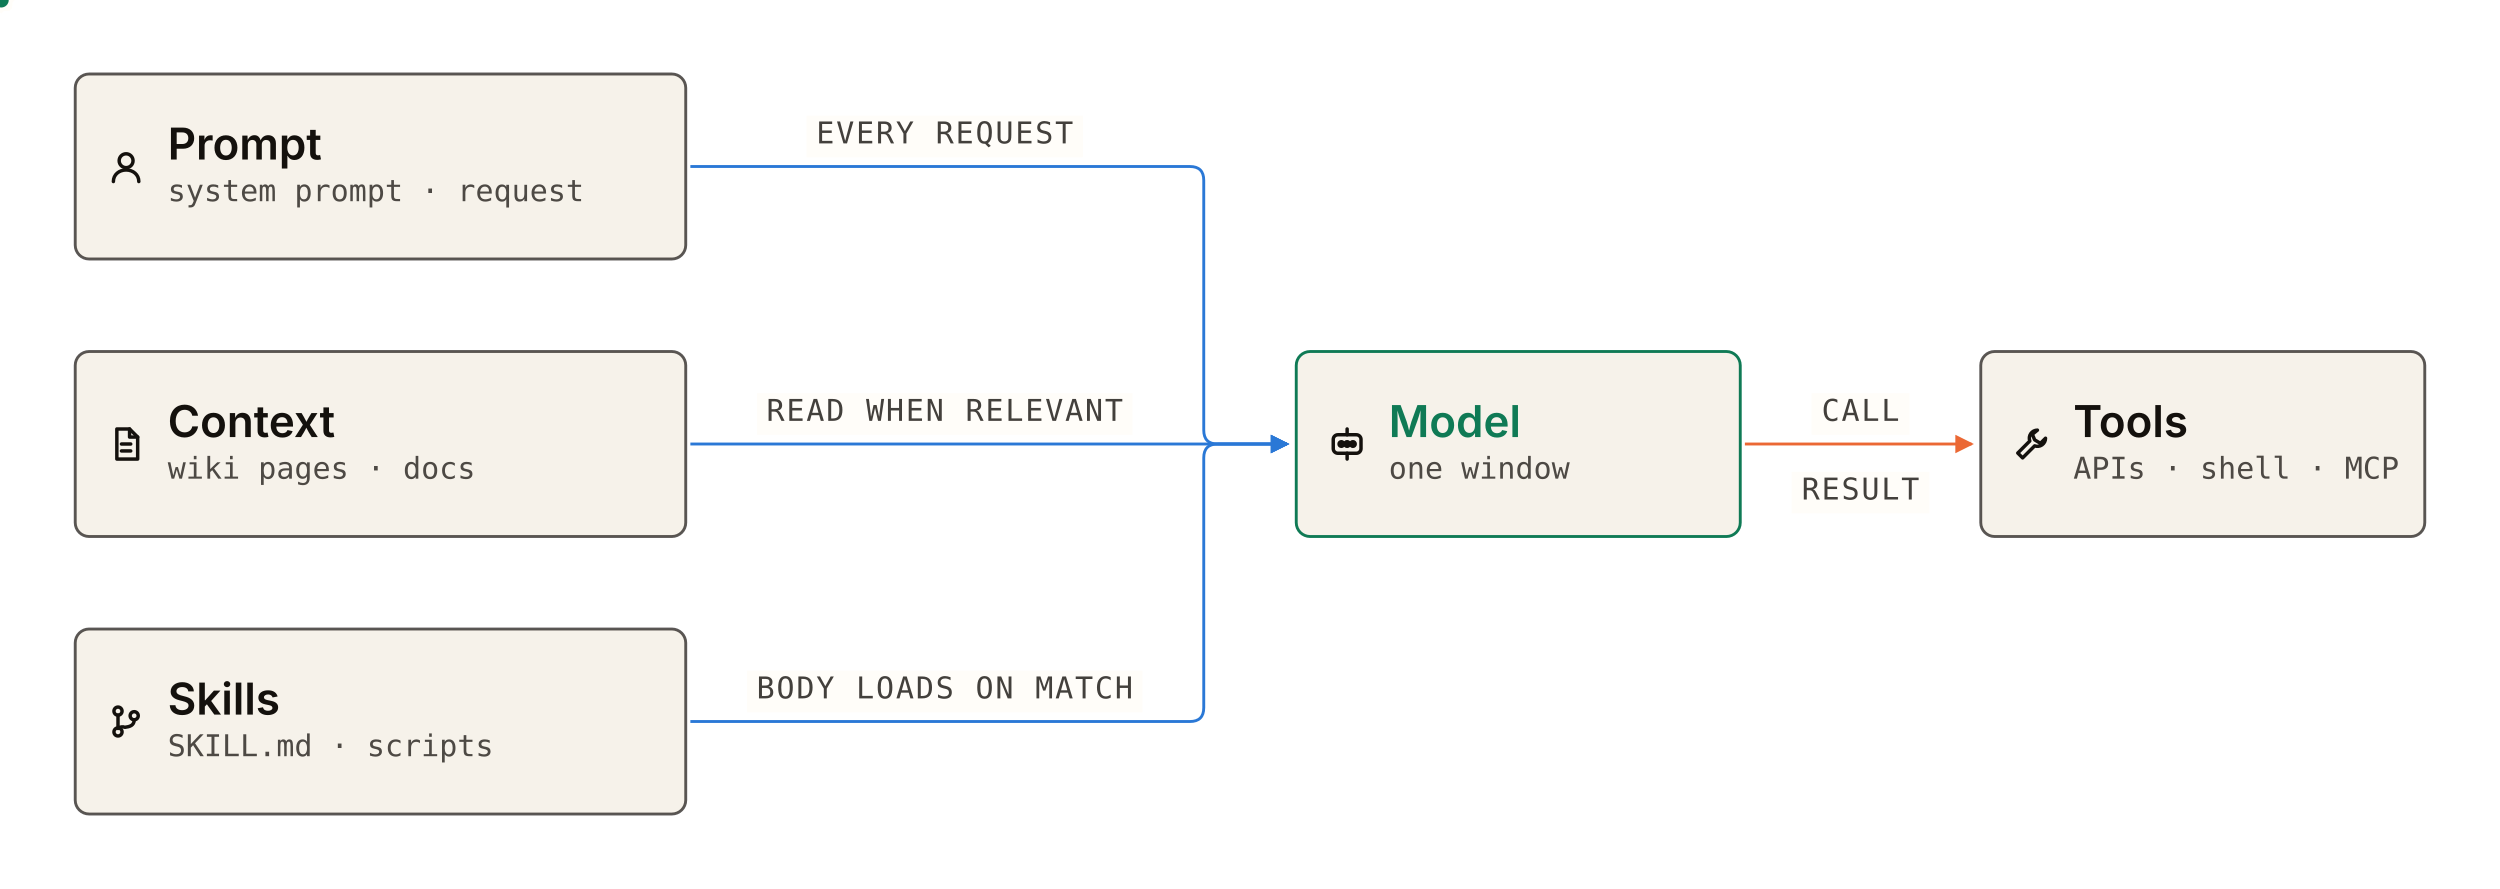
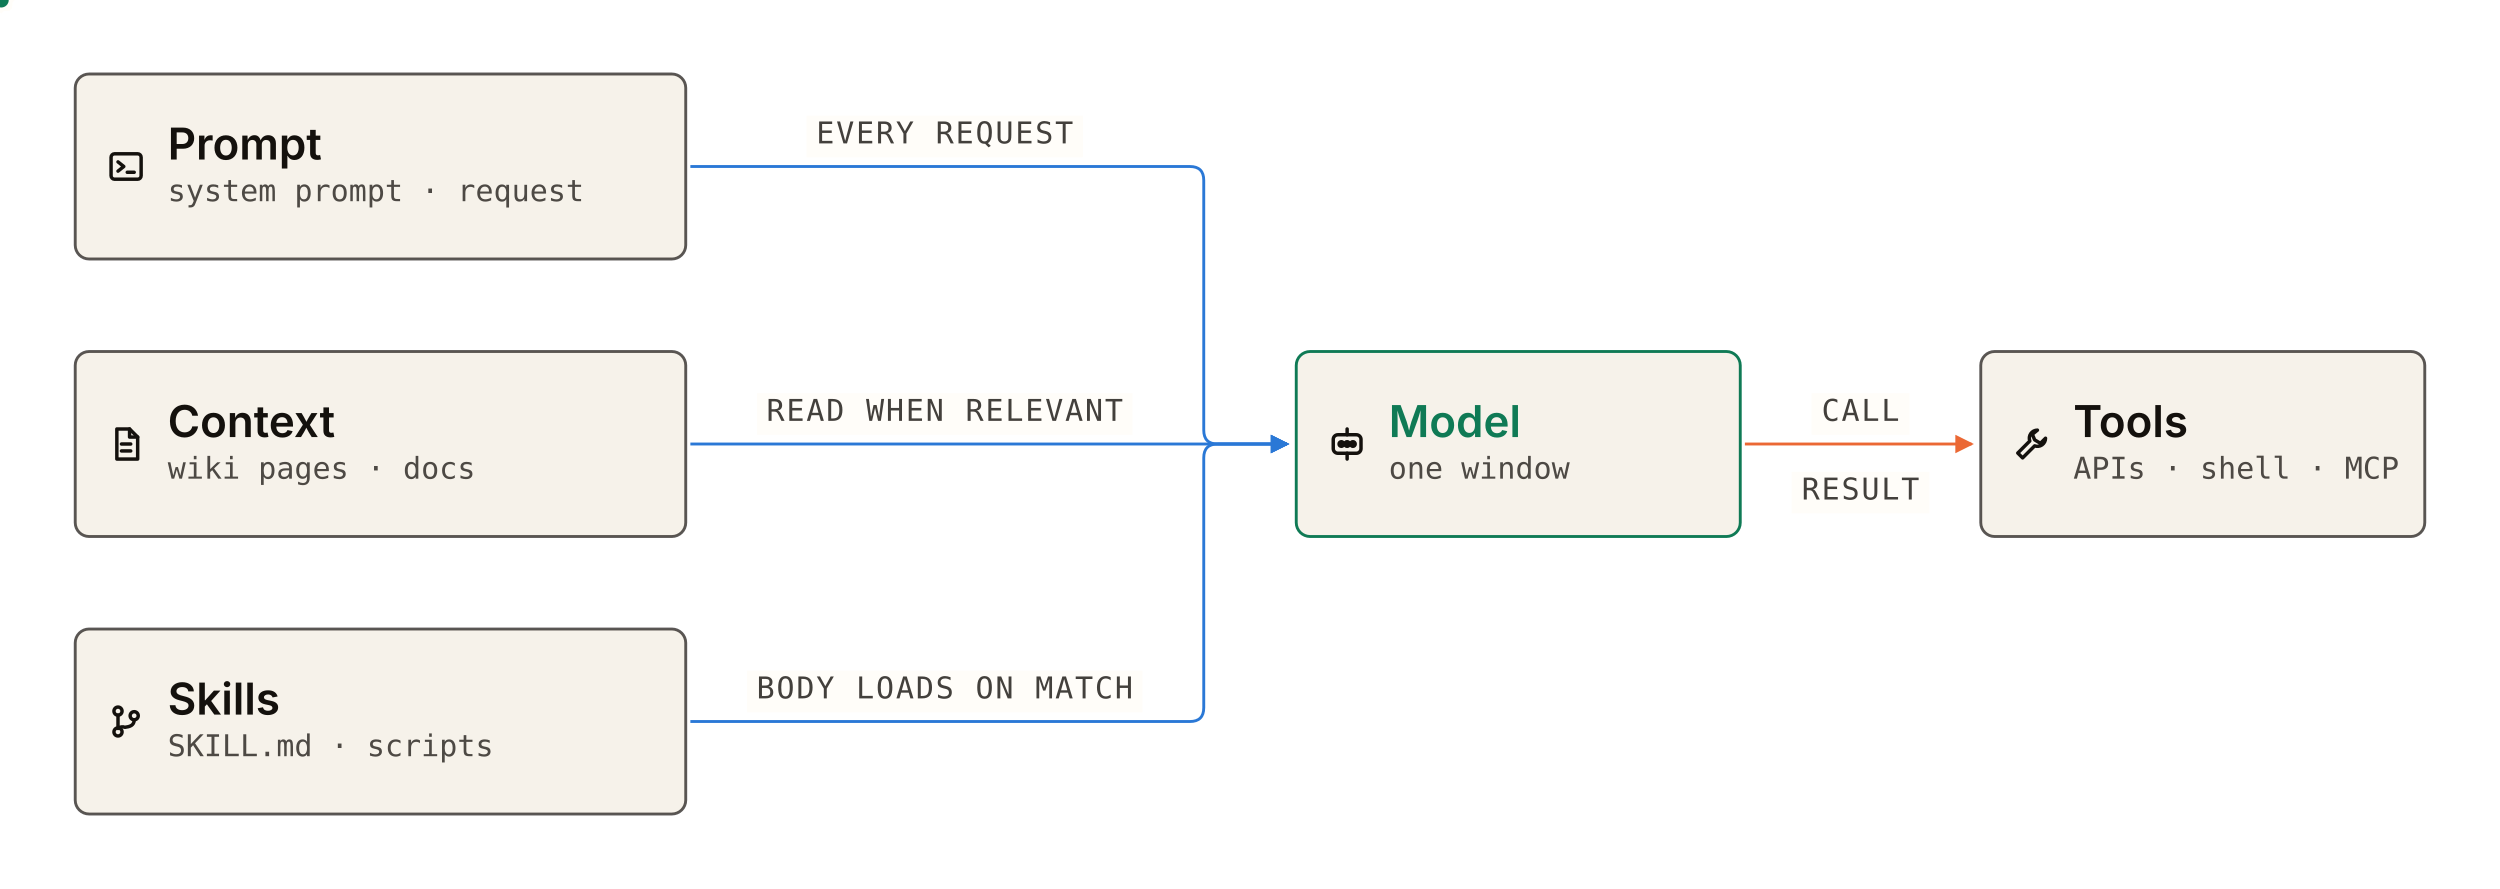
<svg xmlns="http://www.w3.org/2000/svg" viewBox="0 0 1080 384" width="960" height="341" color="#14110d" font-family="ui-sans-serif, system-ui, -apple-system, 'Segoe UI', Inter, Helvetica, Arial, sans-serif" role="img" aria-label="Three parts feed text into the model's one context window at different times: the prompt on every request, context such as wiki pages and docs when it is relevant, and a skill's body only when the task matches its description. Tools are the fourth part and the only one the model calls out to: a call goes from the model to an API, a shell or an MCP server, and a result comes back.">
  <style>text{user-select:none}</style>
  <g transform="translate(0,0)">
    <defs>
      <marker id="fp-head" markerWidth="8" markerHeight="8" refX="7" refY="4" orient="auto-start-reverse" markerUnits="userSpaceOnUse">
        <path d="M0,0 L8,4 L0,8 z" fill="currentColor" />
      </marker>
      <marker id="fp-head-accent" markerWidth="8" markerHeight="8" refX="7" refY="4" orient="auto-start-reverse" markerUnits="userSpaceOnUse">
        <path d="M0,0 L8,4 L0,8 z" fill="#0f7a55" />
      </marker>
      <marker id="fp-head-request" markerWidth="8" markerHeight="8" refX="7" refY="4" orient="auto-start-reverse" markerUnits="userSpaceOnUse">
        <path d="M0,0 L8,4 L0,8 z" fill="#2a78d6" />
      </marker>
      <marker id="fp-head-response" markerWidth="8" markerHeight="8" refX="7" refY="4" orient="auto-start-reverse" markerUnits="userSpaceOnUse">
        <path d="M0,0 L8,4 L0,8 z" fill="#0f7a55" />
      </marker>
      <marker id="fp-head-change" markerWidth="8" markerHeight="8" refX="7" refY="4" orient="auto-start-reverse" markerUnits="userSpaceOnUse">
        <path d="M0,0 L8,4 L0,8 z" fill="#eb6834" />
      </marker>
    </defs>
    <g data-uipack="node">
      <rect x="32" y="32" width="264" height="80" rx="6" fill="#f6f2ea" stroke="currentColor" stroke-opacity="0.7" stroke-width="1.25" />
      <path class="uipack__touch-target" d="M 32 32 h 264 v 80 h -264 Z" fill="transparent" stroke="none" aria-hidden="true" />
      <g transform="translate(46, 64)" fill="none" stroke="currentColor" stroke-width="1.5" stroke-linecap="round" stroke-linejoin="round">
-         <circle cx="8" cy="5.5" r="3" />
-         <path d="M2.5 14.5c0-3 2.5-5 5.5-5s5.5 2 5.5 5" />
+         <rect x="1.5" y="2.5" width="13" height="11" rx="1.5" />
+         <path d="M4.5 6l2.5 2-2.5 2M8.5 10.5h3" />
      </g>
      <text x="72" y="69" text-anchor="start" font-size="19" font-weight="600" fill="currentColor">Prompt</text>
      <text x="72" y="87" text-anchor="start" font-size="13" font-family="ui-monospace, SFMono-Regular, Menlo, Consolas, monospace" fill="currentColor" fill-opacity="0.75">system prompt · request</text>
    </g>
    <g data-uipack="node">
      <rect x="32" y="152" width="264" height="80" rx="6" fill="#f6f2ea" stroke="currentColor" stroke-opacity="0.7" stroke-width="1.25" />
      <path class="uipack__touch-target" d="M 32 152 h 264 v 80 h -264 Z" fill="transparent" stroke="none" aria-hidden="true" />
      <g transform="translate(46, 184)" fill="none" stroke="currentColor" stroke-width="1.5" stroke-linecap="round" stroke-linejoin="round">
        <path d="M4 1.5h5.5L13 5v9.5H4z" />
        <path d="M9.5 1.5V5H13M6 8h4M6 11h4" />
      </g>
      <text x="72" y="189" text-anchor="start" font-size="19" font-weight="600" fill="currentColor">Context</text>
      <text x="72" y="207" text-anchor="start" font-size="13" font-family="ui-monospace, SFMono-Regular, Menlo, Consolas, monospace" fill="currentColor" fill-opacity="0.75">wiki pages · docs</text>
    </g>
    <g data-uipack="node">
      <rect x="32" y="272" width="264" height="80" rx="6" fill="#f6f2ea" stroke="currentColor" stroke-opacity="0.7" stroke-width="1.25" />
      <path class="uipack__touch-target" d="M 32 272 h 264 v 80 h -264 Z" fill="transparent" stroke="none" aria-hidden="true" />
      <g transform="translate(46, 304)" fill="none" stroke="currentColor" stroke-width="1.5" stroke-linecap="round" stroke-linejoin="round">
        <circle cx="4.5" cy="3.5" r="1.75" />
        <circle cx="4.5" cy="12.5" r="1.75" />
        <circle cx="11.5" cy="5.5" r="1.75" />
        <path d="M4.5 5.25v5.5M11.5 7.25c0 2.5-2 3-4 3.25a3 3 0 0 0-3 .5" />
      </g>
      <text x="72" y="309" text-anchor="start" font-size="19" font-weight="600" fill="currentColor">Skills</text>
      <text x="72" y="327" text-anchor="start" font-size="13" font-family="ui-monospace, SFMono-Regular, Menlo, Consolas, monospace" fill="currentColor" fill-opacity="0.75">SKILL.md · scripts</text>
    </g>
    <path data-uipack="connector" data-kind="request" d="M298,72 L514,72 Q520,72 520,78 L520,186 Q520,192 526,192 L556,192" fill="none" stroke="#2a78d6" stroke-opacity="1" stroke-width="1.25" marker-end="url(#fp-head-request)" />
    <g data-uipack="label">
      <rect x="348.23" y="50" width="119.54" height="18" fill="#fffdf9" />
      <text x="408" y="62" text-anchor="middle" font-size="13" font-family="ui-monospace, SFMono-Regular, Menlo, Consolas, monospace" letter-spacing=".06em" fill="currentColor" fill-opacity="0.8">EVERY REQUEST</text>
    </g>
    <g data-uipack="packet" data-kind="request">
      <g>
        <rect x="-4" y="-4" width="8" height="8" rx="1.5" fill="#2a78d6" stroke="#fffdf9" stroke-width="1.5" />
        <animateTransform attributeName="transform" type="scale" dur="2s" begin="0s" repeatCount="indefinite" calcMode="spline" values="0;1.2;1;1;0" keyTimes="0;0.084;0.14;0.84;1" keySplines="0.2 0.9 0.3 1;0.4 0 0.6 1;0 0 1 1;0.6 0 0.9 0.4" />
      </g>
      <animateMotion dur="2s" begin="0s" repeatCount="indefinite" path="M302,72 L514,72 Q520,72 520,78 L520,186 Q520,192 526,192 L548,192" calcMode="linear" />
    </g>
    <path data-uipack="connector" data-kind="request" d="M298,192 L556,192" fill="none" stroke="#2a78d6" stroke-opacity="1" stroke-width="1.25" marker-end="url(#fp-head-request)" />
    <g data-uipack="label">
      <rect x="326.78" y="170" width="162.44" height="18" fill="#fffdf9" />
      <text x="408" y="182" text-anchor="middle" font-size="13" font-family="ui-monospace, SFMono-Regular, Menlo, Consolas, monospace" letter-spacing=".06em" fill="currentColor" fill-opacity="0.8">READ WHEN RELEVANT</text>
    </g>
    <g data-uipack="packet" data-kind="request">
      <g>
        <rect x="-4" y="-4" width="8" height="8" rx="1.5" fill="#2a78d6" stroke="#fffdf9" stroke-width="1.5" />
        <animateTransform attributeName="transform" type="scale" dur="1.8s" begin="-0.6s" repeatCount="indefinite" calcMode="spline" values="0;1.2;1;1;0" keyTimes="0;0.093;0.156;0.822;1" keySplines="0.2 0.9 0.3 1;0.4 0 0.6 1;0 0 1 1;0.6 0 0.9 0.4" />
      </g>
      <animateMotion dur="1.8s" begin="-0.6s" repeatCount="indefinite" path="M302,192 L548,192" calcMode="linear" />
    </g>
    <path data-uipack="connector" data-kind="request" d="M298,312 L514,312 Q520,312 520,306 L520,198 Q520,192 526,192 L556,192" fill="none" stroke="#2a78d6" stroke-opacity="1" stroke-width="1.25" marker-end="url(#fp-head-request)" />
    <g data-uipack="label">
      <rect x="322.49" y="290" width="171.02" height="18" fill="#fffdf9" />
      <text x="408" y="302" text-anchor="middle" font-size="13" font-family="ui-monospace, SFMono-Regular, Menlo, Consolas, monospace" letter-spacing=".06em" fill="currentColor" fill-opacity="0.8">BODY LOADS ON MATCH</text>
    </g>
    <g data-uipack="packet" data-kind="request">
      <g>
        <rect x="-4" y="-4" width="8" height="8" rx="1.5" fill="#2a78d6" stroke="#fffdf9" stroke-width="1.5" />
        <animateTransform attributeName="transform" type="scale" dur="2s" begin="-1.2s" repeatCount="indefinite" calcMode="spline" values="0;1.2;1;1;0" keyTimes="0;0.084;0.14;0.84;1" keySplines="0.2 0.9 0.3 1;0.4 0 0.6 1;0 0 1 1;0.6 0 0.9 0.4" />
      </g>
      <animateMotion dur="2s" begin="-1.2s" repeatCount="indefinite" path="M302,312 L514,312 Q520,312 520,306 L520,198 Q520,192 526,192 L548,192" calcMode="linear" />
    </g>
    <g data-uipack="node">
      <rect x="560" y="152" width="192" height="80" rx="6" fill="#f6f2ea" stroke="#0f7a55" stroke-opacity="1" stroke-width="1.25" />
      <path class="uipack__touch-target" d="M 560 152 h 192 v 80 h -192 Z" fill="transparent" stroke="none" aria-hidden="true" />
      <g transform="translate(574, 184)" fill="none" stroke="currentColor" stroke-width="1.5" stroke-linecap="round" stroke-linejoin="round">
        <rect x="2" y="4" width="12" height="8" rx="2" />
        <circle cx="5.5" cy="8" r="1" fill="currentColor" />
        <circle cx="8" cy="8" r="1" fill="currentColor" />
        <circle cx="10.5" cy="8" r="1" fill="currentColor" />
        <path d="M8 1.5V4M8 12v2.5" />
      </g>
      <text x="600" y="189" text-anchor="start" font-size="19" font-weight="600" fill="#0f7a55">Model</text>
      <text x="600" y="207" text-anchor="start" font-size="13" font-family="ui-monospace, SFMono-Regular, Menlo, Consolas, monospace" fill="currentColor" fill-opacity="0.75">one window</text>
    </g>
    <path data-uipack="connector" data-kind="change" d="M754,192 L852,192" fill="none" stroke="#eb6834" stroke-opacity="1" stroke-width="1.25" marker-end="url(#fp-head-change)" />
    <g data-uipack="label">
      <rect x="782.84" y="170" width="42.32" height="18" fill="#fffdf9" />
      <text x="804" y="182" text-anchor="middle" font-size="13" font-family="ui-monospace, SFMono-Regular, Menlo, Consolas, monospace" letter-spacing=".06em" fill="currentColor" fill-opacity="0.8">CALL</text>
    </g>
    <g data-uipack="label">
      <rect x="774.26" y="204" width="59.48" height="18" fill="#fffdf9" />
      <text x="804" y="216" text-anchor="middle" font-size="13" font-family="ui-monospace, SFMono-Regular, Menlo, Consolas, monospace" letter-spacing=".06em" fill="currentColor" fill-opacity="0.8">RESULT</text>
    </g>
    <g data-uipack="packet" data-kind="change">
      <g>
        <path d="M0,-4.8 L4.8,0 L0,4.8 L-4.8,0 Z" fill="#eb6834" stroke="#fffdf9" stroke-width="1.5" />
        <animateTransform attributeName="transform" type="scale" dur="1.4s" begin="0s" repeatCount="indefinite" calcMode="spline" values="0;1.2;1;1;0" keyTimes="0;0.12;0.2;0.8;1" keySplines="0.2 0.9 0.3 1;0.4 0 0.6 1;0 0 1 1;0.6 0 0.9 0.4" />
      </g>
      <animateMotion dur="1.4s" begin="0s" repeatCount="indefinite" path="M758,192 L844,192" calcMode="linear" />
    </g>
    <g data-uipack="packet" data-kind="response">
      <g>
        <circle cx="0" cy="0" r="4" fill="#0f7a55" stroke="#fffdf9" stroke-width="1.5" />
        <animateTransform attributeName="transform" type="scale" dur="1.4s" begin="-0.7s" repeatCount="indefinite" calcMode="spline" values="0;1.2;1;1;0" keyTimes="0;0.12;0.2;0.8;1" keySplines="0.2 0.9 0.3 1;0.4 0 0.6 1;0 0 1 1;0.6 0 0.9 0.4" />
      </g>
      <animateMotion dur="1.4s" begin="-0.7s" repeatCount="indefinite" path="M844,192 L758,192" calcMode="linear" />
    </g>
    <g data-uipack="node">
      <rect x="856" y="152" width="192" height="80" rx="6" fill="#f6f2ea" stroke="currentColor" stroke-opacity="0.7" stroke-width="1.25" />
      <path class="uipack__touch-target" d="M 856 152 h 192 v 80 h -192 Z" fill="transparent" stroke="none" aria-hidden="true" />
      <g transform="translate(870, 184)" fill="none" stroke="currentColor" stroke-width="1.5" stroke-linecap="round" stroke-linejoin="round">
        <path d="M10.5 2a3.5 3.5 0 0 0-3.3 4.7L2 11.9l2.1 2.1 5.2-5.2A3.5 3.5 0 0 0 14 5.5L11.8 7.7 9.3 6.2l-1-2.4z" />
      </g>
      <text x="896" y="189" text-anchor="start" font-size="19" font-weight="600" fill="currentColor">Tools</text>
      <text x="896" y="207" text-anchor="start" font-size="13" font-family="ui-monospace, SFMono-Regular, Menlo, Consolas, monospace" fill="currentColor" fill-opacity="0.75">APIs · shell · MCP</text>
    </g>
  </g>
</svg>
